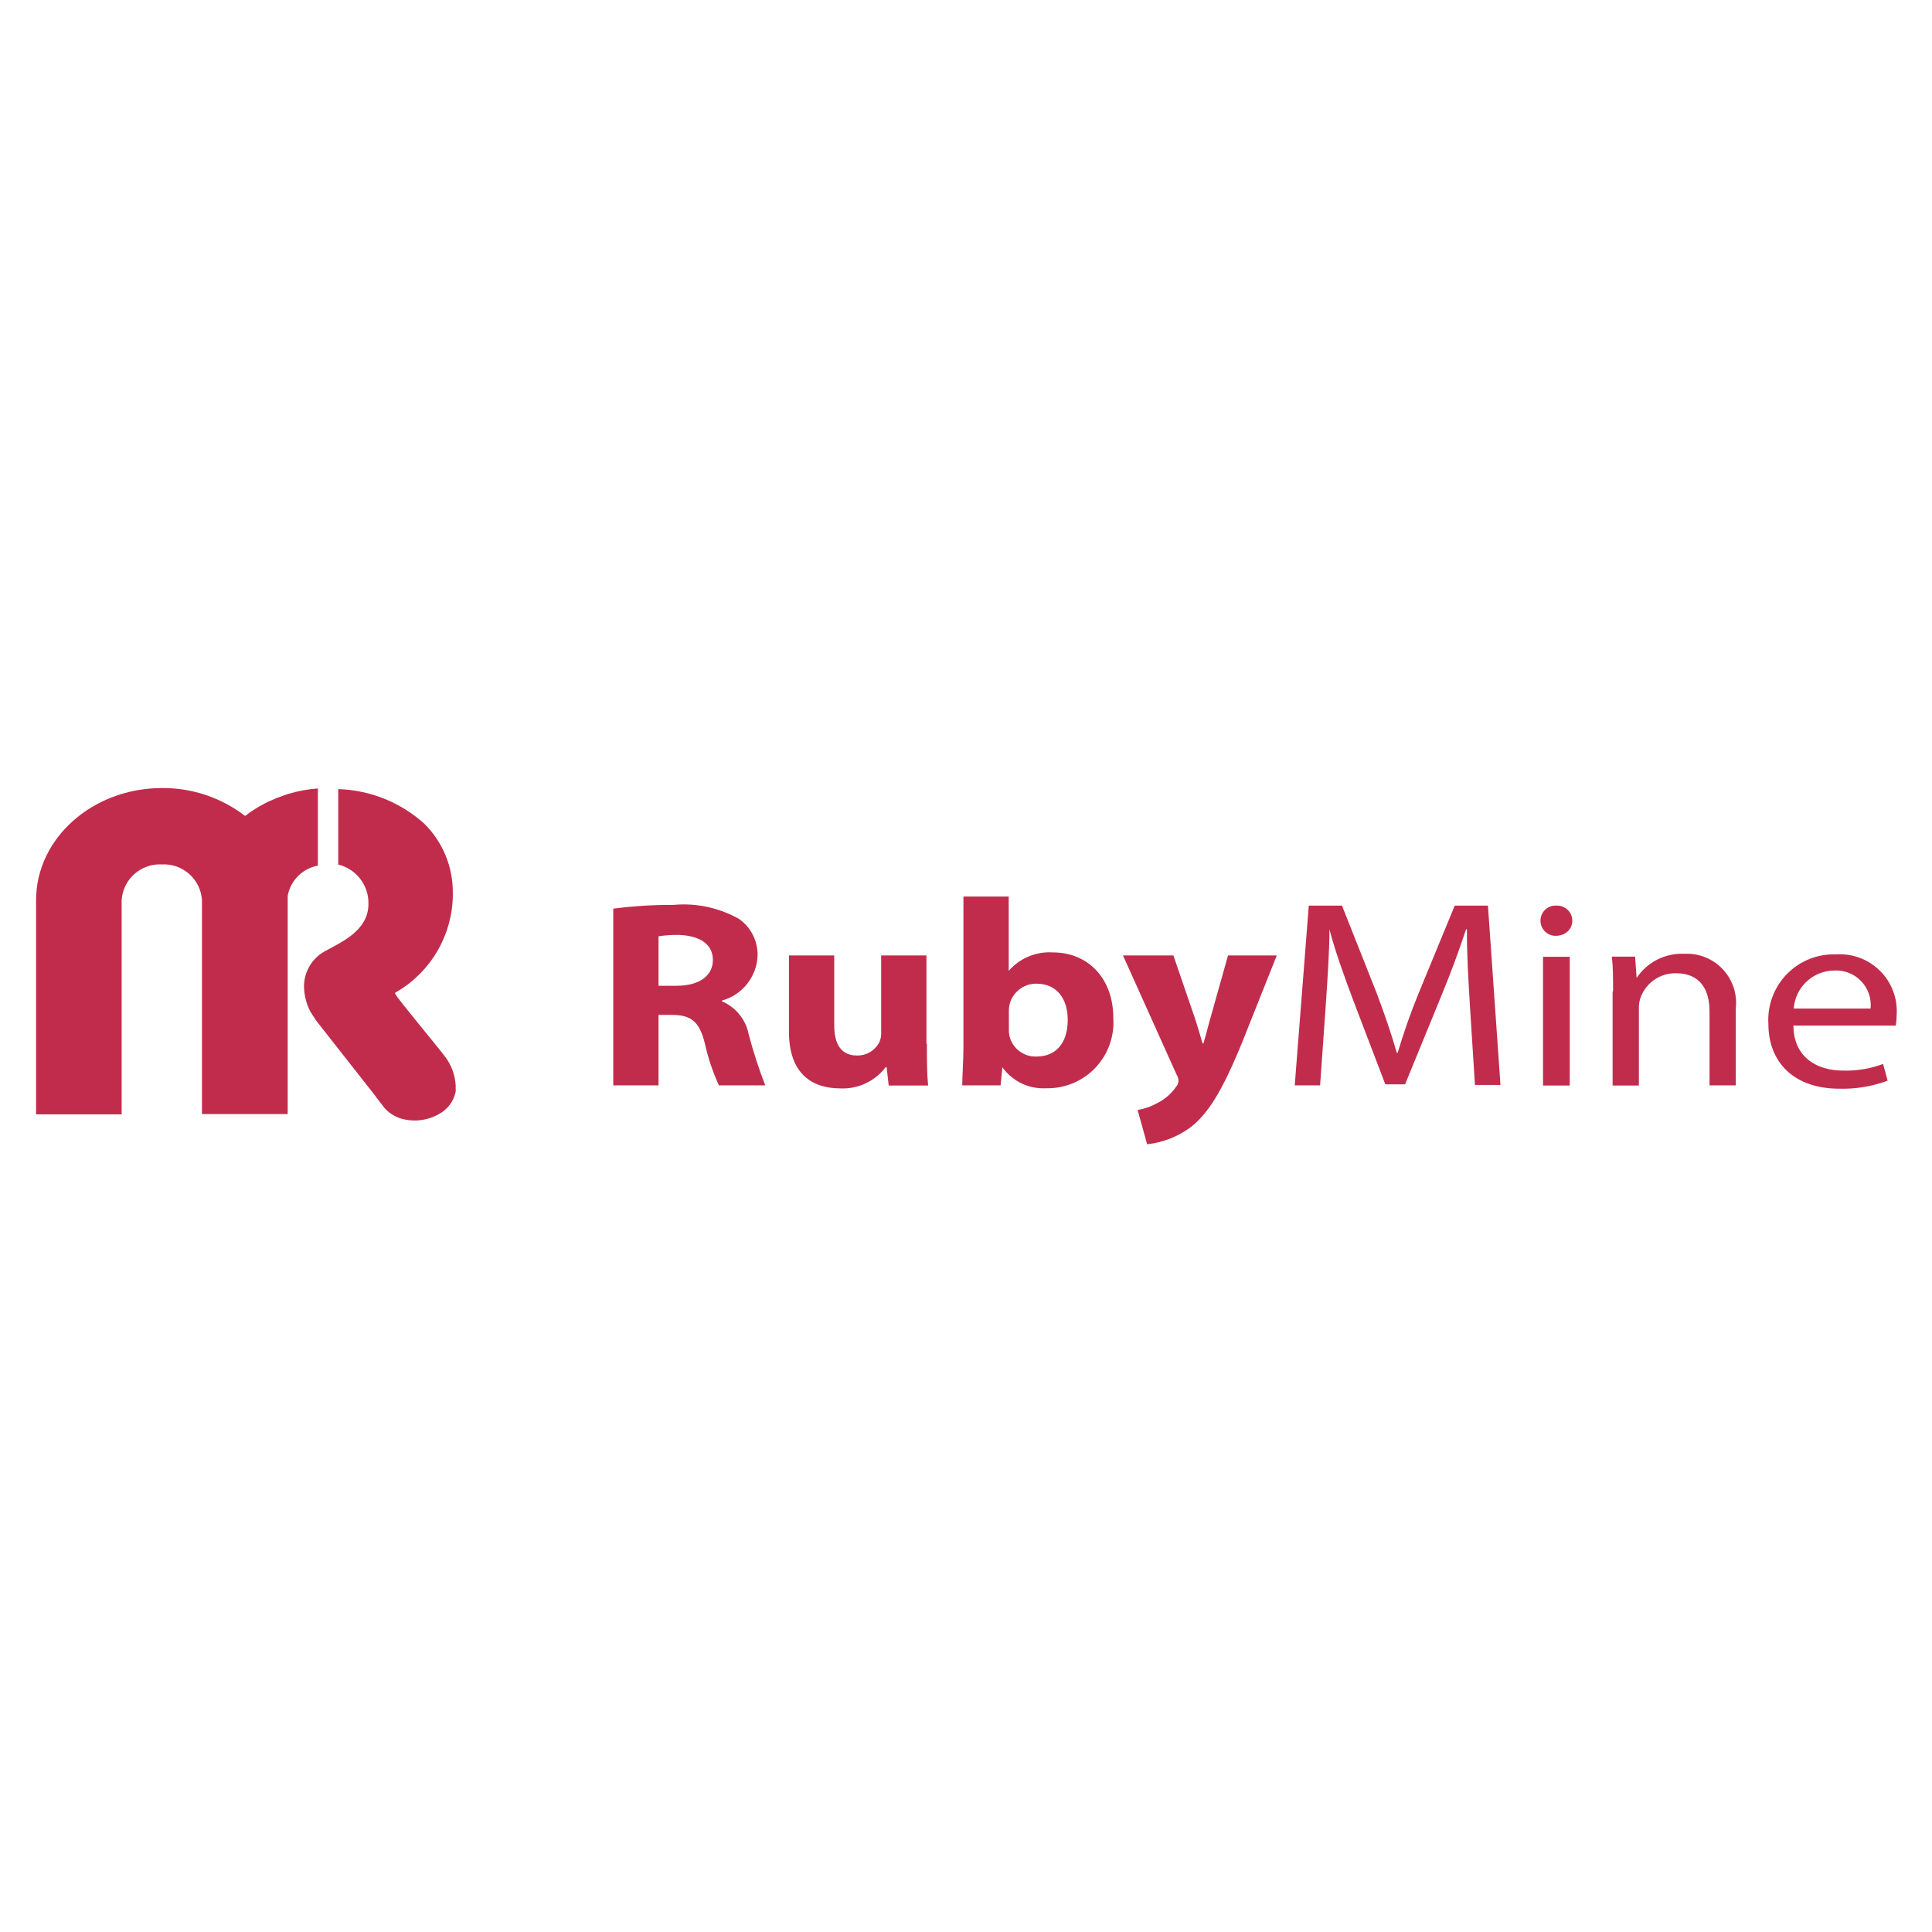
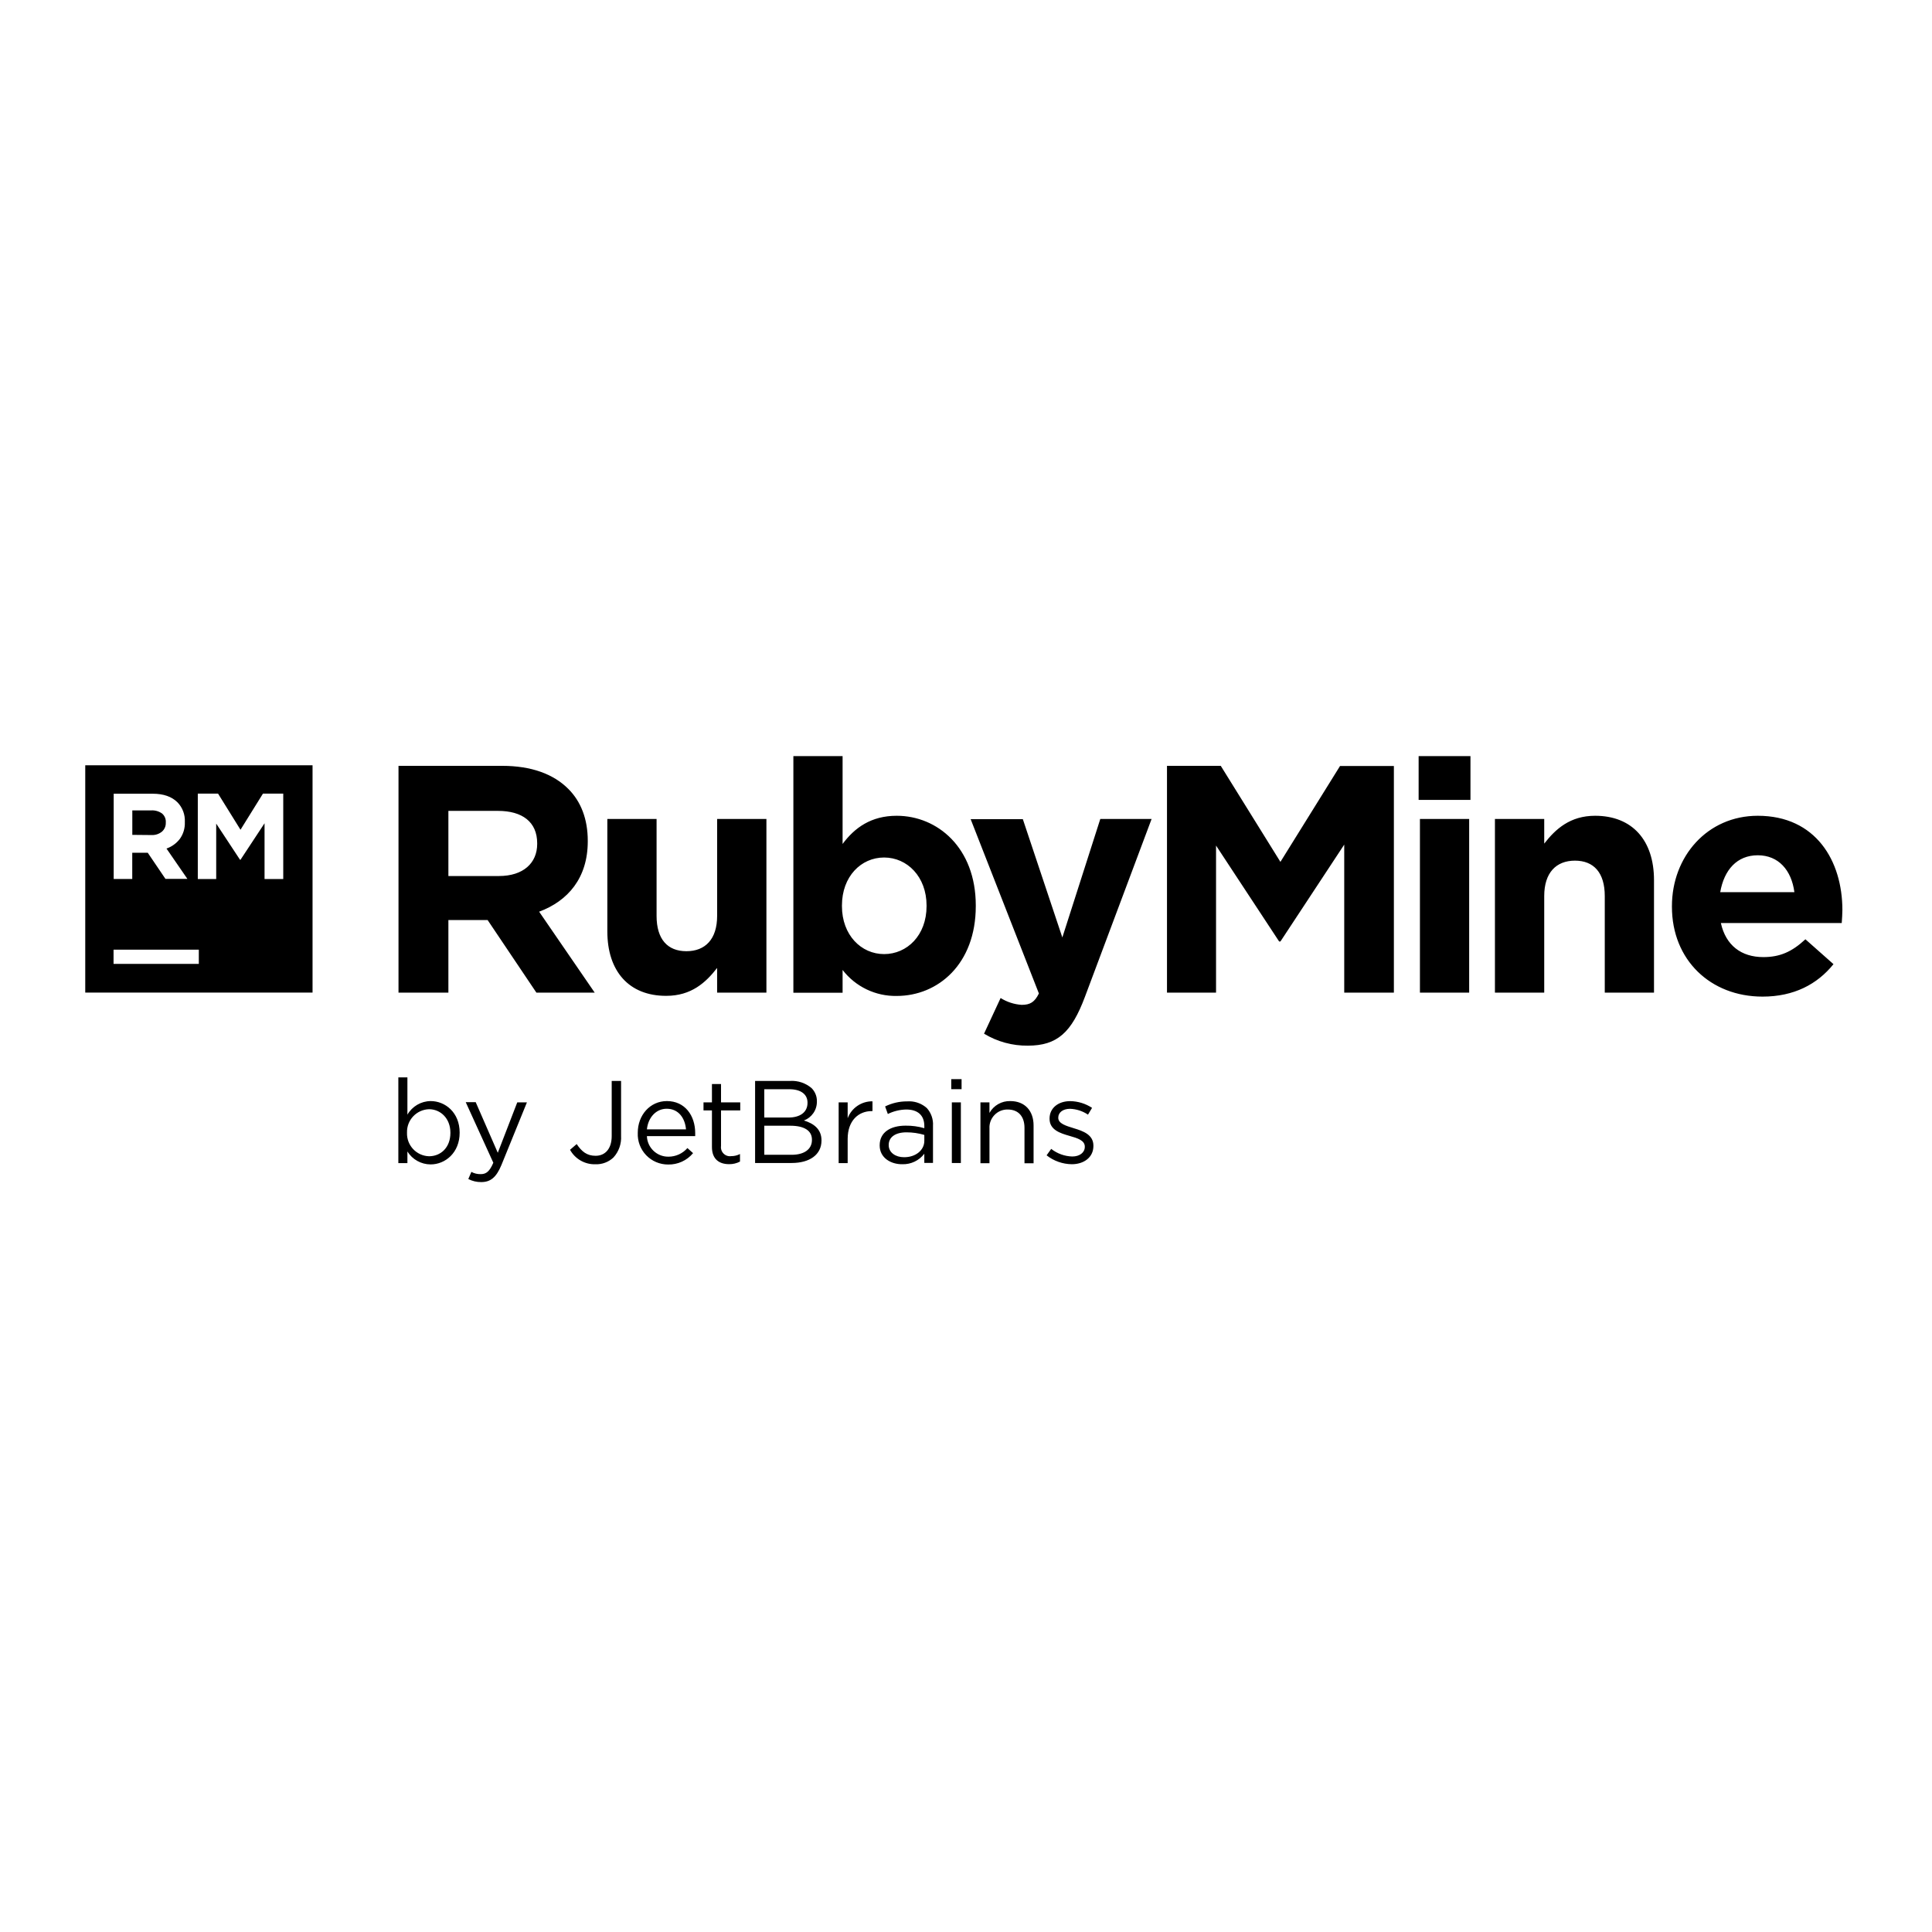
- <svg xmlns="http://www.w3.org/2000/svg" data-name="ruby mine" viewBox="0 0 128 128">
-   <g fill="#c12c4c">
-     <path d="M40.64 60.2a29.74 29.74 0 014-.25 7.46 7.46 0 014.32.93 2.89 2.89 0 011.23 2.48 3.22 3.22 0 01-2.36 2.93v.05a3 3 0 011.78 2.22 32.35 32.35 0 001.09 3.35h-3.07a13.72 13.72 0 01-.93-2.77c-.36-1.48-.93-1.89-2.16-1.9h-.91v4.67h-3V60.2zm3 5.11h1.19c1.51 0 2.4-.67 2.4-1.71S46.38 62 45 61.94a8.42 8.42 0 00-1.37.09v3.28zM61.41 69.15c0 1.13 0 2 .08 2.77h-2.61l-.14-1.22h-.06a3.56 3.56 0 01-3 1.41c-2 0-3.41-1.09-3.41-3.75V63.3h3v4.63c0 1.25.46 2 1.51 2a1.62 1.62 0 001.5-.93 1.35 1.35 0 00.1-.58V63.3h3v5.85zM63.75 71.91c0-.56.08-1.6.08-2.57V59.4h3v4.92a3.58 3.58 0 012.93-1.22c2.32 0 4 1.71 4 4.35a4.36 4.36 0 01-4.44 4.65 3.34 3.34 0 01-2.91-1.39l-.12 1.2h-2.54zm3.09-3.67a1.75 1.75 0 00.06.48A1.78 1.78 0 0068.66 70c1.29 0 2.08-.88 2.08-2.43 0-1.34-.67-2.4-2.08-2.4a1.82 1.82 0 00-1.76 1.32 2 2 0 00-.06.49zM77.74 63.3l1.45 4.23c.16.51.36 1.15.48 1.6h.06c.14-.46.3-1.11.44-1.6l1.19-4.23h3.23L82.32 69c-1.39 3.42-2.32 4.79-3.41 5.66A5.9 5.9 0 0176 75.81l-.63-2.27a4.11 4.11 0 001.31-.46A3.31 3.31 0 0077.92 72a.65.65 0 00.16-.39.89.89 0 00-.14-.44L74.4 63.3h3.35zM97.39 66.7c-.1-1.66-.22-3.65-.2-5.13h-.06c-.46 1.39-1 2.87-1.68 4.51l-2.36 5.76h-1.31l-2.16-5.66c-.62-1.67-1.17-3.18-1.54-4.61 0 1.48-.14 3.47-.26 5.25l-.36 5.09h-1.68L86.71 60h2.2l2.28 5.75c.55 1.46 1 2.77 1.35 4h.06a41.54 41.54 0 011.41-4L96.38 60h2.2l.83 11.88h-1.69zM104.17 61c0 .53-.42 1-1.11 1a1 1 0 01-1-1 1 1 0 011.09-1 1 1 0 011.02 1zm-1.94 10.93v-8.54H104v8.53h-1.74zM106.87 65.69c0-.88 0-1.6-.08-2.31h1.54l.1 1.41a3.61 3.61 0 013.17-1.6 3.26 3.26 0 013.4 3.63v5.09h-1.74V67c0-1.37-.57-2.52-2.22-2.52a2.45 2.45 0 00-2.34 1.59 2 2 0 00-.12.72v5.13h-1.74v-6.23zM118.82 67.93c0 2.1 1.54 3 3.29 3a7 7 0 002.65-.44l.3 1.11a8.6 8.6 0 01-3.19.53c-3 0-4.71-1.73-4.71-4.3a4.34 4.34 0 014.5-4.6 3.77 3.77 0 014 4 5.35 5.35 0 01-.06.72h-6.73zm5.11-1.11a2.29 2.29 0 00-2.42-2.52 2.71 2.71 0 00-2.67 2.52zM29.43 69.93c-.29-.4-3-3.66-3.19-4l-.08-.14.14-.09a7.51 7.51 0 003.7-6.34v-.21a6.37 6.37 0 00-1.88-4.57 8.92 8.92 0 00-5.71-2.3v5a2.62 2.62 0 012 2.62c0 1.48-1.29 2.27-2.38 2.85l-.43.23a2.67 2.67 0 00-1.46 2.38 3.79 3.79 0 00.42 1.66l.38.59 3.93 5 .06.09.53.69a2.39 2.39 0 001.36.78 3.22 3.22 0 002.26-.36 2.18 2.18 0 001.11-1.48v-.42a3.49 3.49 0 00-.76-1.98z" />
-     <path d="M21.14 52.23a9.3 9.3 0 00-2.05.37l-.17.06-.59.21-.22.1c-.19.08-.39.16-.57.26a8.36 8.36 0 00-1.3.83 8.91 8.91 0 00-5.5-1.85c-4.61 0-8.35 3.33-8.35 7.43v14.19h5.67V59.64a2.53 2.53 0 012.66-2.37 2.53 2.53 0 012.66 2.35V73.81h5.68V59.65a1.58 1.58 0 010-.18v-.12a2.49 2.49 0 012-2v-5.12z" />
-   </g>
+ <svg xmlns="http://www.w3.org/2000/svg" viewBox="0 0 128 128">
+   <path d="M52.563 50.094V65.77h3.261v-1.508a4.424 4.424 0 0 0 3.586 1.722c2.731 0 5.238-2.105 5.238-5.949v-.043c0-3.844-2.554-5.945-5.238-5.945-1.696 0-2.789.793-3.586 1.867v-5.82h-3.261zm41.425 0v2.902h3.434v-2.902h-3.434zm-88.34.61v15.058h15.059V50.703H5.648zm20.754.034v15.028h3.305v-4.809h2.6l3.232 4.809h3.863l-3.683-5.364c1.91-.71 3.222-2.234 3.222-4.66V55.7c0-1.426-.449-2.597-1.289-3.433-.989-.993-2.469-1.528-4.379-1.528h-6.87zm50.914 0v15.028h3.25V56.02l4.18 6.355h.086l4.227-6.418v9.809h3.289V50.75H88.78l-3.949 6.352-3.953-6.364h-3.563zm-64.21 1.84h1.34l1.488 2.395 1.488-2.395h1.344v5.66h-1.239v-3.695l-1.593 2.418h-.032l-1.578-2.395v3.672h-1.219v-5.66zm-5.575.008h2.582c.72 0 1.266.191 1.649.574.332.344.508.812.484 1.29v.019c.016.398-.1.793-.336 1.117a1.923 1.923 0 0 1-.879.633l1.383 2.008h-1.453l-1.172-1.73H8.762v1.737h-1.23v-5.648zm1.235 1.105v1.621l1.273.012c.254.012.5-.07.695-.23a.741.741 0 0 0 .25-.578v-.02a.707.707 0 0 0-.25-.601 1.122 1.122 0 0 0-.718-.204h-1.25zm20.941.032h3.285c1.61 0 2.598.73 2.598 2.148v.043c0 1.265-.922 2.125-2.535 2.125h-3.348v-4.316zm75.973.324c-1.656 0-2.621.879-3.371 1.844v-1.633h-3.266v11.508h3.266v-6.403c0-1.547.793-2.343 2.035-2.343 1.246 0 1.976.796 1.976 2.343v6.403h3.262v-7.454c0-2.636-1.436-4.265-3.902-4.265zm10.777 0c-3.347 0-5.687 2.703-5.687 5.988v.043c0 3.52 2.554 5.95 6.003 5.95 2.082 0 3.625-.817 4.7-2.15l-1.86-1.648c-.9.836-1.695 1.18-2.789 1.18-1.46 0-2.488-.778-2.812-2.258h8.008c.019-.3.043-.609.043-.859 0-3.262-1.762-6.246-5.606-6.246zm-76.219.21v7.45c0 2.645 1.438 4.277 3.903 4.27 1.656 0 2.62-.88 3.37-1.848v1.637h3.266V54.258h-3.265v6.422c0 1.547-.79 2.34-2.035 2.34-1.25 0-1.977-.793-1.977-2.34v-6.422h-3.262zm32.66 0-2.515 7.852-2.617-7.836h-3.457l4.52 11.547c-.282.578-.582.754-1.141.754a2.97 2.97 0 0 1-1.395-.453l-1.098 2.363a5.466 5.466 0 0 0 2.903.793c1.953 0 2.898-.88 3.777-3.222l4.422-11.797h-3.399zm21.176 0v11.509h3.262V54.258h-3.262zm22.383 2.407c1.375 0 2.234.988 2.426 2.445h-4.914c.258-1.48 1.113-2.445 2.488-2.445zm-57.883.148c1.528 0 2.813 1.27 2.813 3.18v.043c0 1.934-1.289 3.176-2.813 3.176-1.523 0-2.793-1.266-2.793-3.176v-.043c0-1.922 1.266-3.18 2.793-3.18zm-51.05 6.106h5.648v.941H7.523v-.941zm18.867 8.46v5.68h.601v-.769c.33.531.914.856 1.54.856.971 0 1.921-.778 1.921-2.094v-.016c0-1.332-.958-2.086-1.922-2.086a1.8 1.8 0 0 0-1.539.899v-2.47h-.601zm36.632.118v.664h.684v-.664h-.684zm-22.496.117v3.653c0 .863-.45 1.308-1.066 1.308-.578 0-.918-.277-1.254-.777l-.441.379a1.86 1.86 0 0 0 1.68.96 1.65 1.65 0 0 0 1.199-.452 1.95 1.95 0 0 0 .503-1.43v-3.64h-.62zm9.5 0v5.438h2.422c1.192 0 1.977-.55 1.977-1.485v-.015c0-.75-.524-1.12-1.168-1.317a1.317 1.317 0 0 0 .863-1.254v-.015c.008-.324-.12-.64-.348-.871a2 2 0 0 0-1.425-.48h-2.32zm-2.859.207v1.215h-.559v.531h.559v2.426c0 .817.492 1.137 1.137 1.137a1.494 1.494 0 0 0 .722-.172v-.5a1.25 1.25 0 0 1-.582.14.587.587 0 0 1-.504-.167.59.59 0 0 1-.171-.504v-2.36h1.273v-.53H47.77V71.82h-.602zm3.469.344h1.656c.781 0 1.207.347 1.207.887v.015c0 .641-.517.973-1.254.973h-1.61v-1.875zm-6.453.785c-1.118 0-1.93.934-1.93 2.094v.016a2.014 2.014 0 0 0 .555 1.476 2.007 2.007 0 0 0 1.453.617 2.09 2.09 0 0 0 1.656-.754l-.375-.335a1.66 1.66 0 0 1-1.266.57 1.41 1.41 0 0 1-1.418-1.363h3.2a1.59 1.59 0 0 0 0-.196c0-1.175-.688-2.125-1.875-2.125zm22.75 0a1.534 1.534 0 0 0-1.38.785v-.699h-.597v4.031h.598v-2.304c-.02-.327.102-.653.332-.89a1.174 1.174 0 0 1 .875-.364c.71 0 1.113.46 1.113 1.215v2.347h.602v-2.507c0-.961-.571-1.614-1.543-1.614zm3.972.004c-.793 0-1.37.457-1.37 1.152v.016c0 .738.702.957 1.331 1.137.528.148 1.004.3 1.004.707v.015c0 .386-.348.641-.832.641a2.373 2.373 0 0 1-1.394-.504l-.305.426a2.754 2.754 0 0 0 1.668.59c.8 0 1.433-.453 1.433-1.207v-.024c0-.722-.67-.964-1.293-1.152-.535-.164-1.035-.312-1.035-.691v-.016c0-.332.3-.582.778-.582a2.272 2.272 0 0 1 1.191.387l.27-.45a2.714 2.714 0 0 0-1.446-.445zm-13.101.012a1.734 1.734 0 0 0-1.645 1.12v-1.05h-.597v4.024h.597v-1.606c0-1.21.719-1.84 1.594-1.84h.05v-.648zm2.474 0c-.059-.002-.118 0-.177.004a3.254 3.254 0 0 0-1.461.336l.18.5a2.884 2.884 0 0 1 1.218-.297c.758 0 1.2.374 1.2 1.097v.141A4.235 4.235 0 0 0 60 74.578c-1.016 0-1.719.449-1.719 1.297v.016c0 .828.754 1.254 1.504 1.242a1.762 1.762 0 0 0 1.453-.695v.609h.575v-2.461a1.6 1.6 0 0 0-.41-1.176 1.765 1.765 0 0 0-1.124-.445zm-29.424.055 1.829 4.015c-.243.567-.466.754-.825.754a1.217 1.217 0 0 1-.629-.148l-.203.472a1.805 1.805 0 0 0 .856.203c.605 0 .996-.3 1.34-1.136l1.687-4.145h-.64l-1.29 3.34-1.464-3.355h-.66zm32.207.015v4.016h.598v-4.016h-.597zm-18.894.422c.801 0 1.22.637 1.281 1.367h-2.59c.08-.785.606-1.367 1.309-1.367zm-15.746.031c.762 0 1.418.605 1.418 1.555v.016c0 .972-.641 1.546-1.418 1.546a1.506 1.506 0 0 1-1.457-1.554v-.016a1.507 1.507 0 0 1 1.457-1.547zm22.215 1.094h1.718c.95 0 1.446.34 1.438.934v.015c0 .61-.516.977-1.34.977h-1.816v-1.926zm9.422.438a4.164 4.164 0 0 1 1.18.171v.391c0 .636-.598 1.098-1.356 1.086-.535 0-1.004-.297-1.004-.8v-.013c0-.507.427-.835 1.18-.835z" />
</svg>
